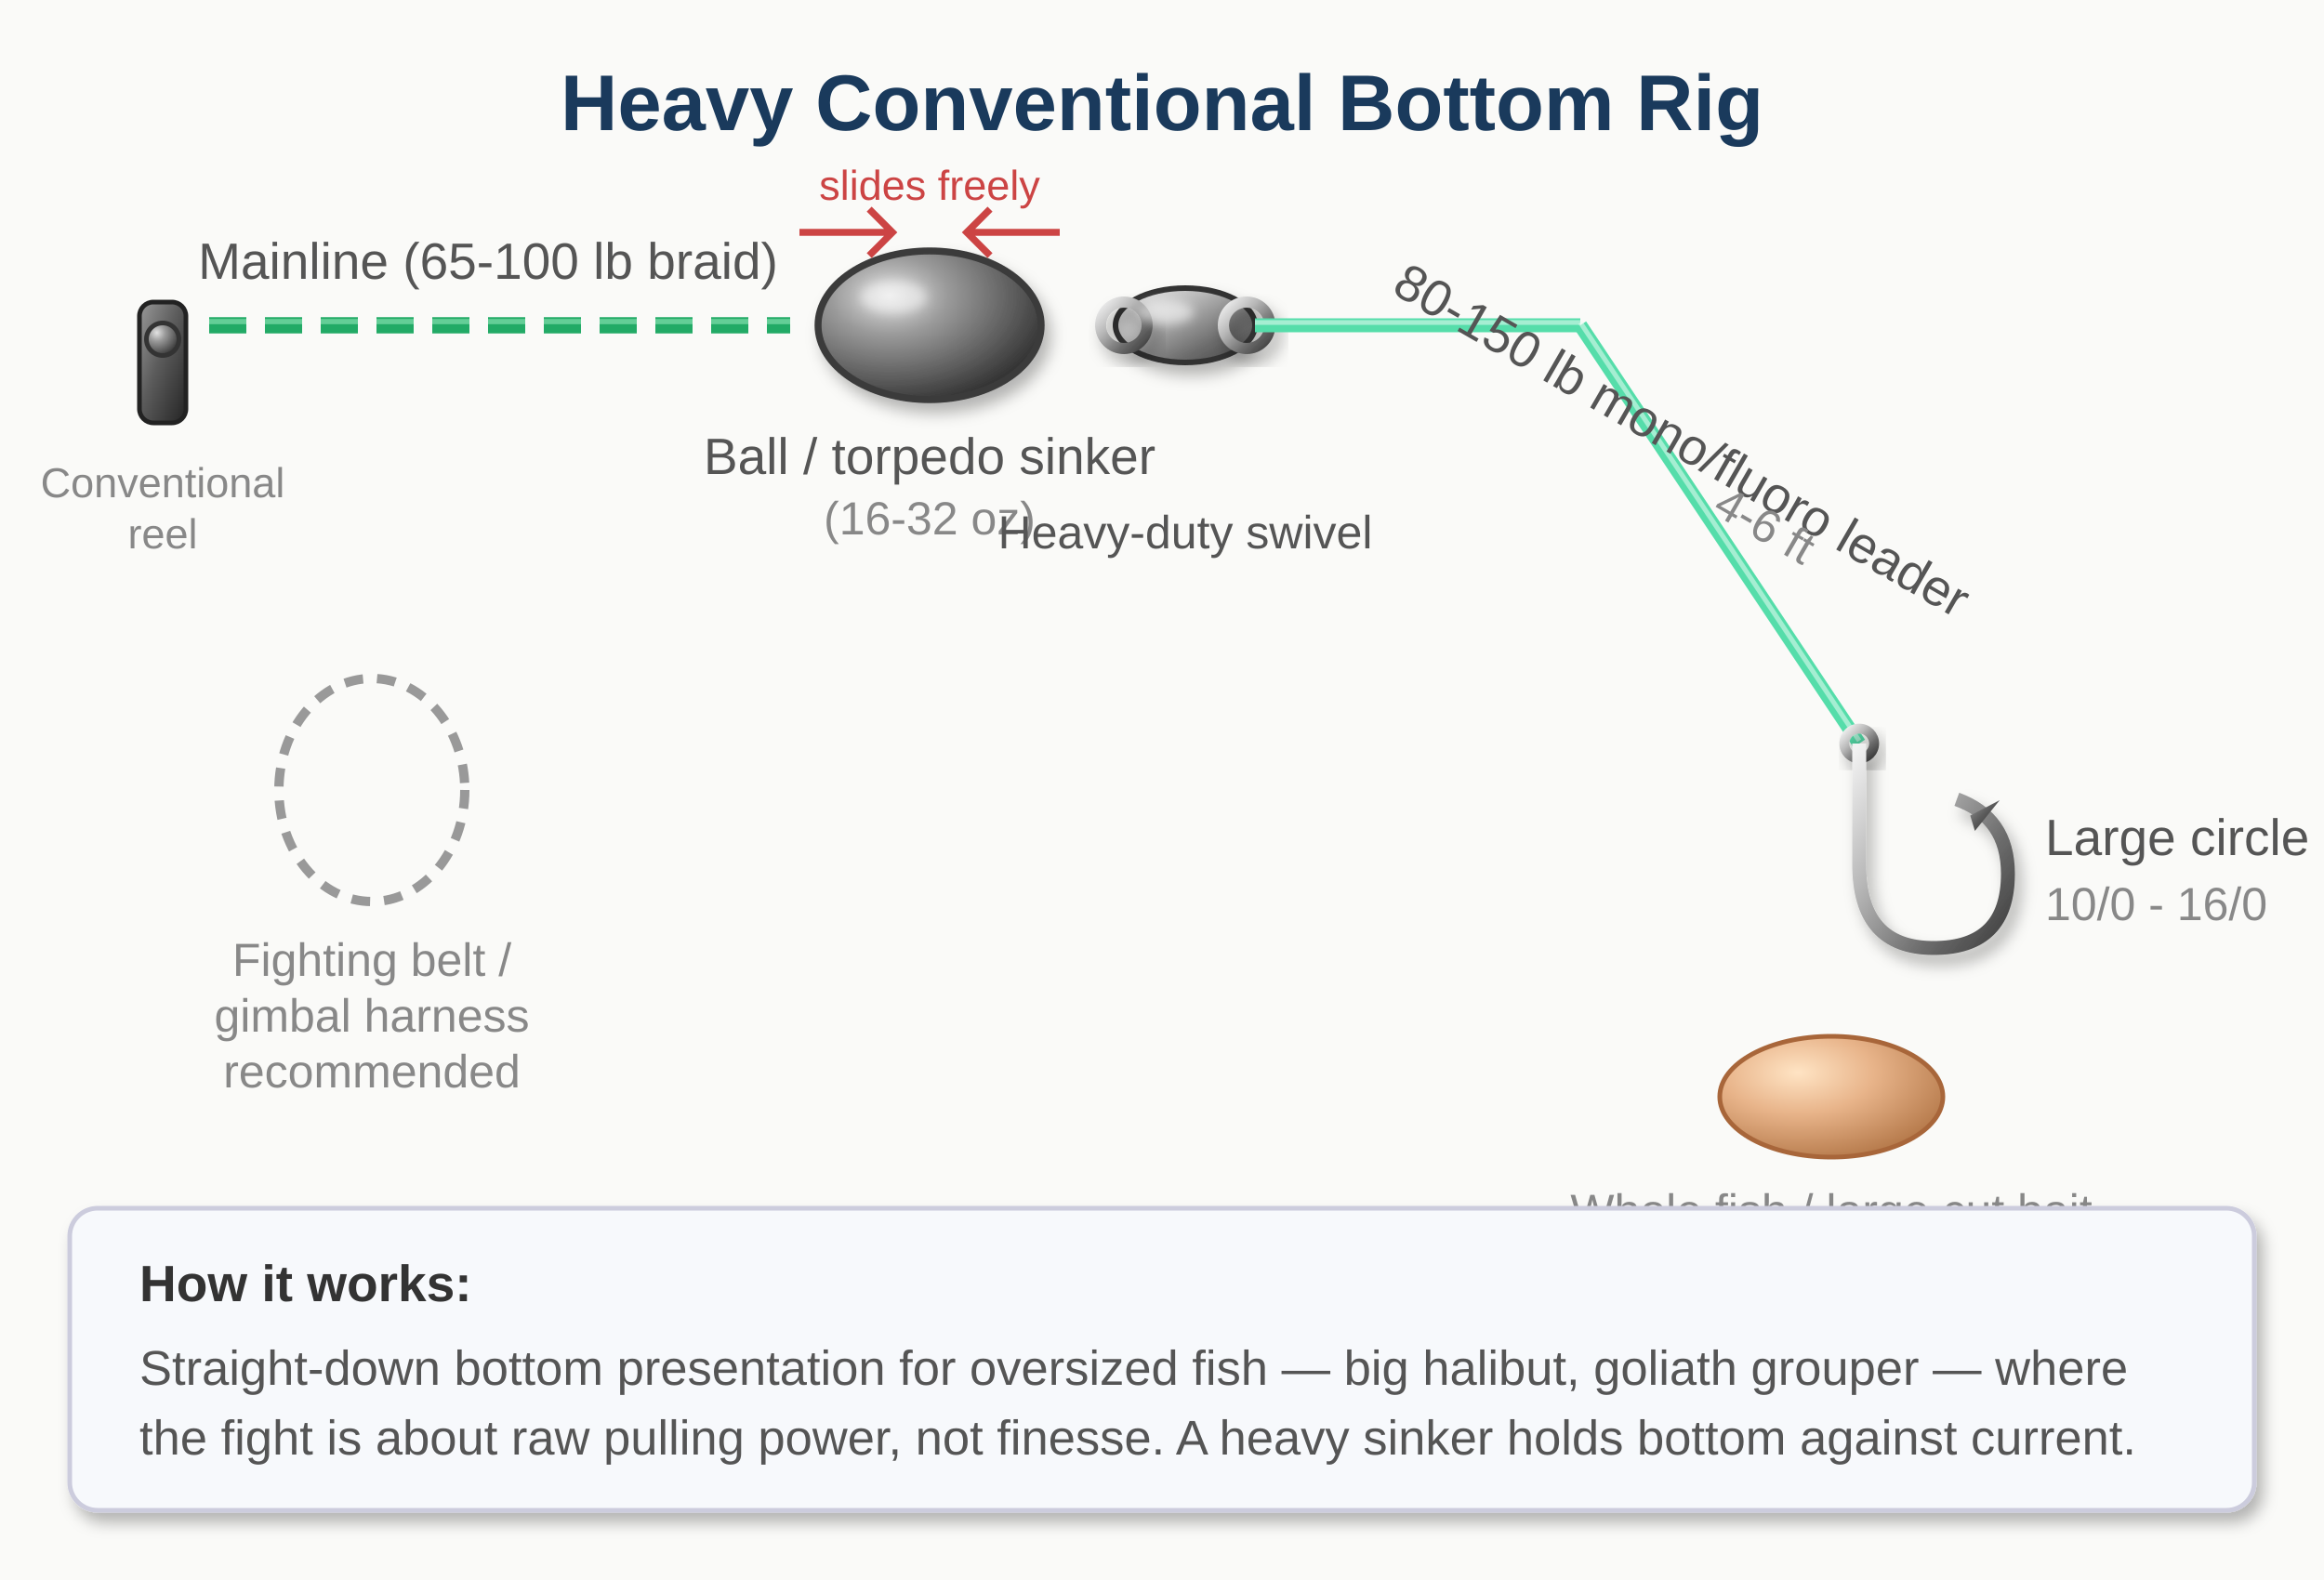
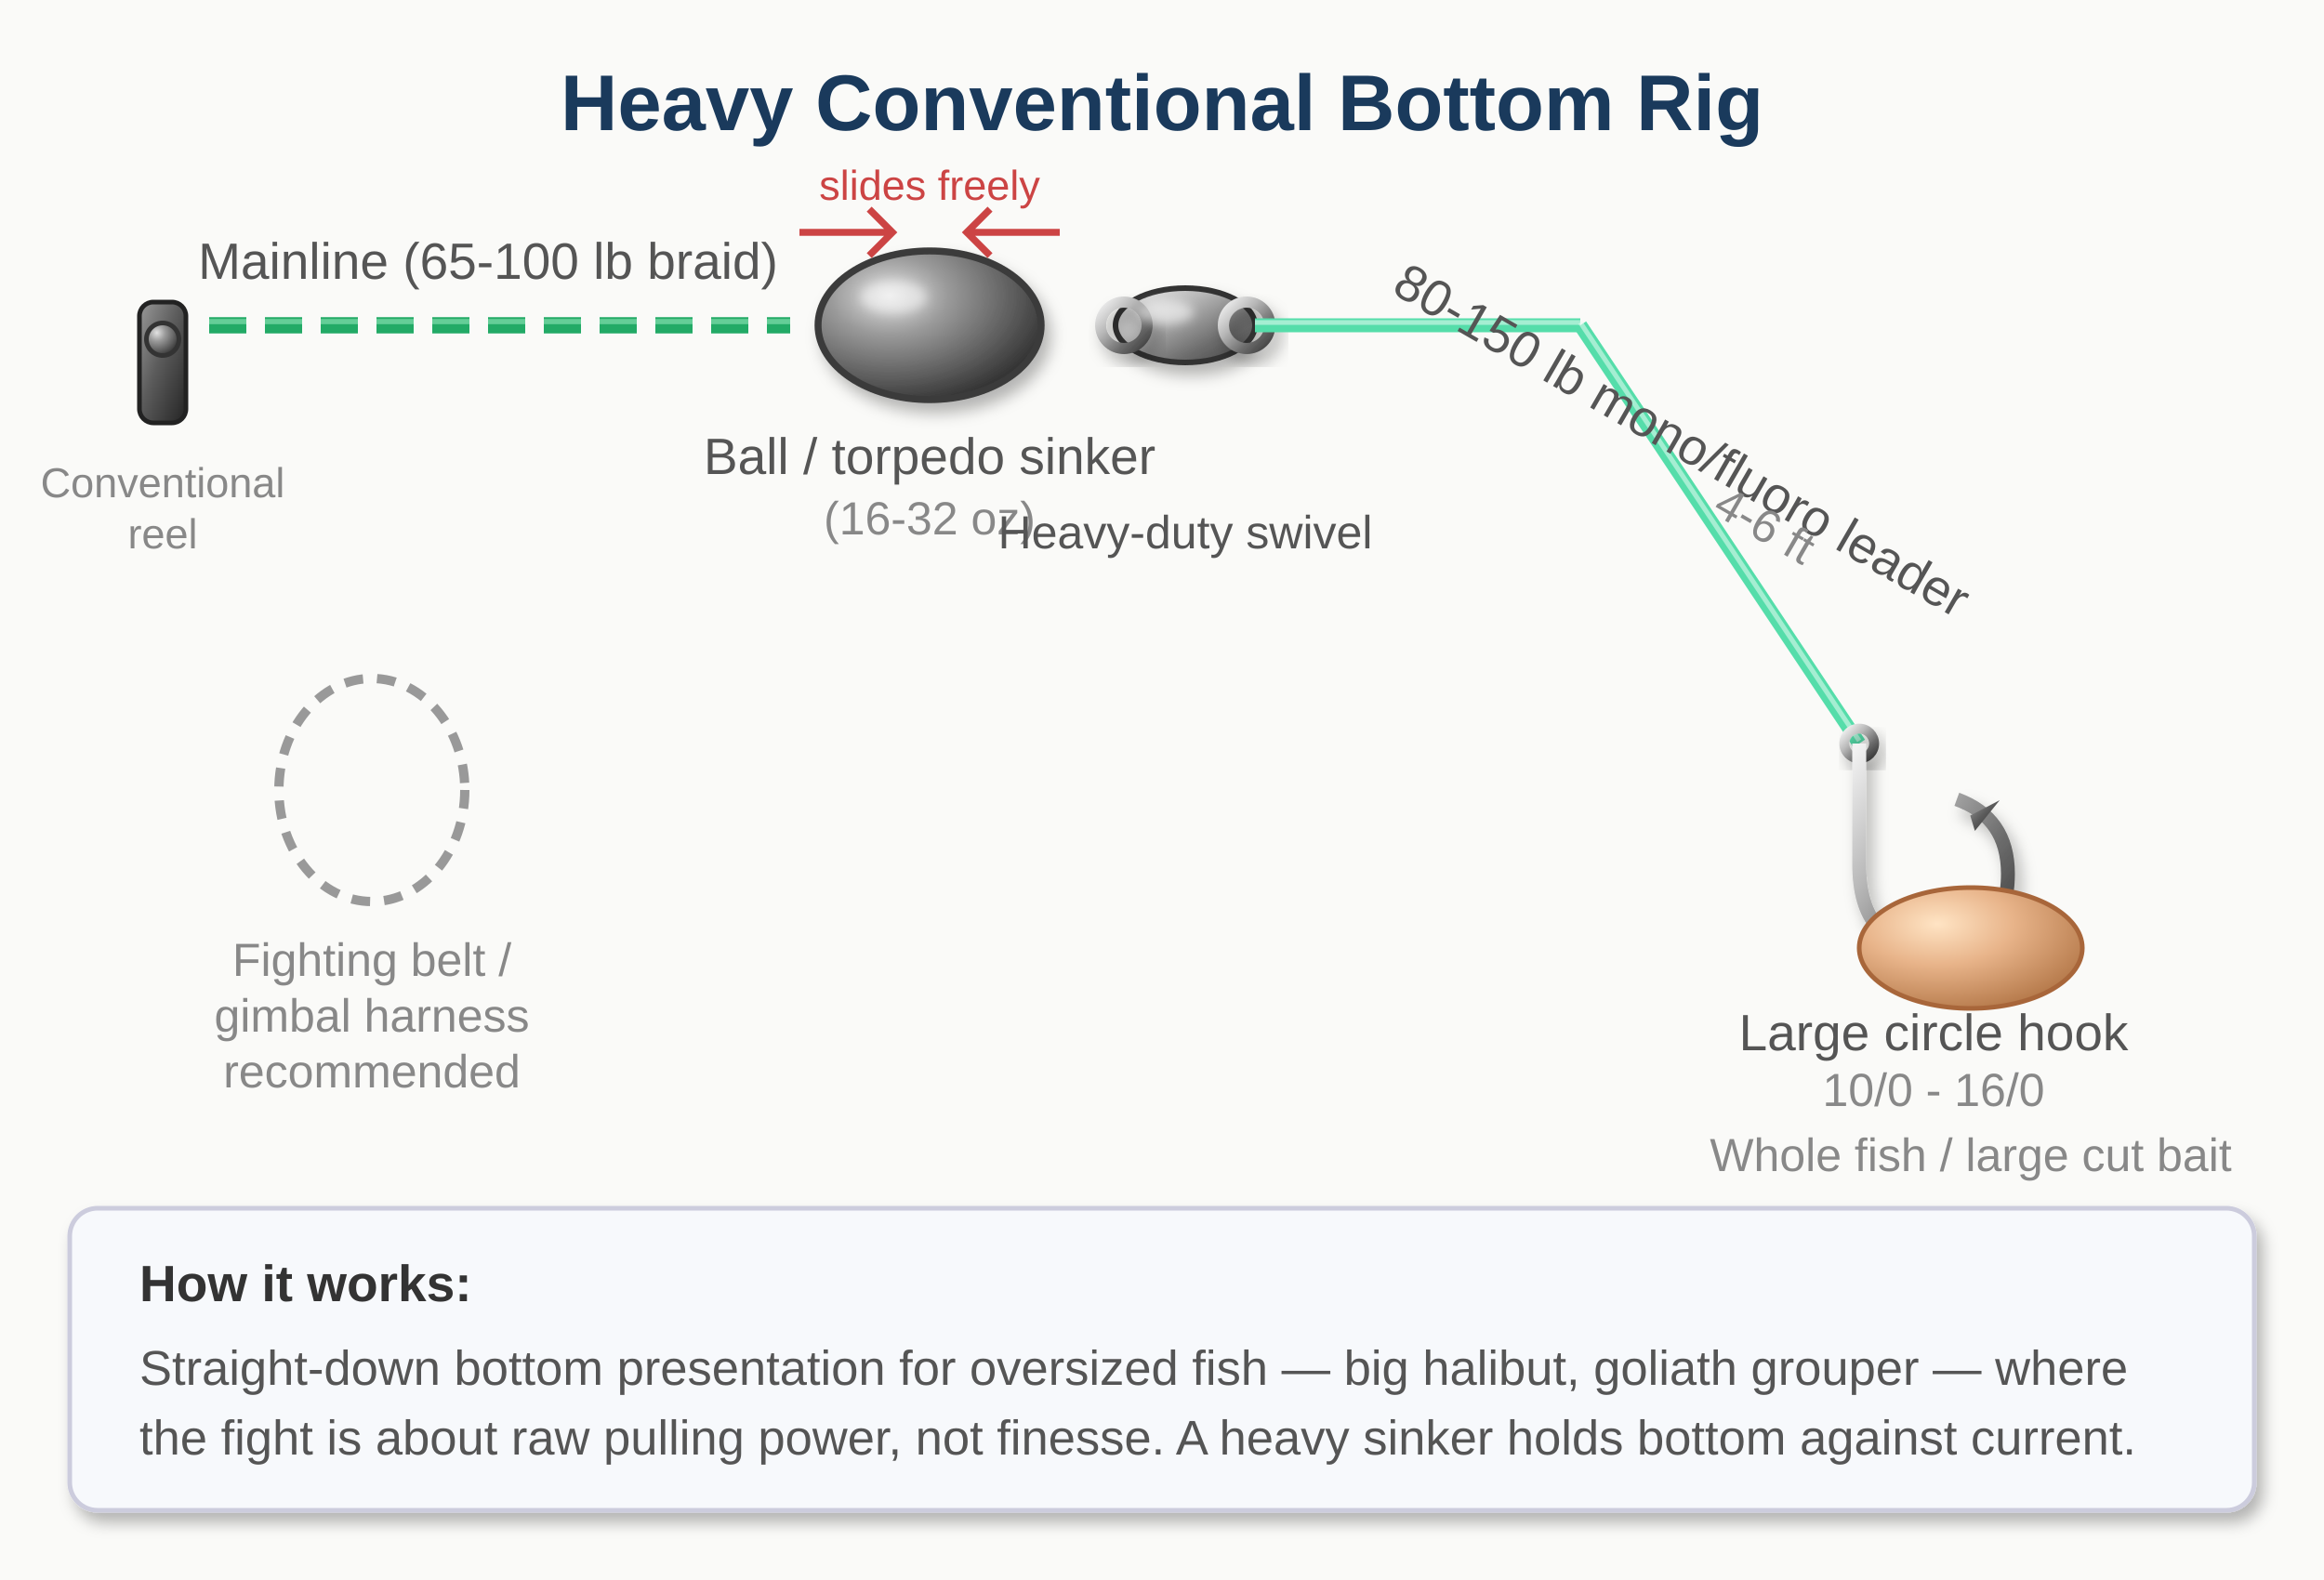
<svg xmlns="http://www.w3.org/2000/svg" viewBox="0 0 500 340" font-family="Arial, sans-serif">
  <rect x="0" y="0" width="500" height="340" fill="#FAFAF8" />
  <defs>
    <radialGradient id="baitGrad" cx="35%" cy="30%" r="75%">
      <stop offset="0%" stop-color="#ffe4c4" />
      <stop offset="45%" stop-color="#e8b48a" />
      <stop offset="100%" stop-color="#b5794a" />
    </radialGradient>
    <filter id="glossBlur" x="-60%" y="-60%" width="220%" height="220%">
      <feGaussianBlur stdDeviation="1.1" />
    </filter>
  </defs>
  <defs>
    <linearGradient id="steelGrad" x1="0%" y1="0%" x2="100%" y2="100%">
      <stop offset="0%" stop-color="#f2f2f2" />
      <stop offset="35%" stop-color="#b8b8b8" />
      <stop offset="70%" stop-color="#6e6e6e" />
      <stop offset="100%" stop-color="#3d3d3d" />
    </linearGradient>
    <linearGradient id="steelGradDark" x1="0%" y1="0%" x2="100%" y2="100%">
      <stop offset="0%" stop-color="#9a9a9a" />
      <stop offset="45%" stop-color="#5c5c5c" />
      <stop offset="100%" stop-color="#242424" />
    </linearGradient>
    <radialGradient id="leadGrad" cx="32%" cy="30%" r="75%">
      <stop offset="0%" stop-color="#e2e2e2" />
      <stop offset="35%" stop-color="#9a9a9a" />
      <stop offset="75%" stop-color="#5c5c5c" />
      <stop offset="100%" stop-color="#333333" />
    </radialGradient>
    <filter id="softShadow" x="-40%" y="-40%" width="180%" height="180%">
      <feDropShadow dx="1.4" dy="2.2" stdDeviation="1.6" flood-color="#000000" flood-opacity="0.28" />
    </filter>
  </defs>
  <text x="250" y="28" text-anchor="middle" font-size="17" font-weight="bold" fill="#1a3a5c">Heavy Conventional Bottom Rig</text>
  <g transform="translate(30, 55)">
    <rect x="0" y="10" width="10" height="26" rx="3" fill="url(#steelGradDark)" stroke="#222222" stroke-width="1" />
    <circle cx="5" cy="18" r="3.5" fill="url(#leadGrad)" stroke="#333333" stroke-width="1" />
    <text x="5" y="52" text-anchor="middle" font-size="9" fill="#888">Conventional</text>
    <text x="5" y="63" text-anchor="middle" font-size="9" fill="#888">reel</text>
  </g>
  <line x1="45" y1="70" x2="170" y2="70" stroke="#2a6" stroke-width="3.5" stroke-dasharray="8,4" />
  <line x1="45" y1="69.2" x2="170" y2="69.2" stroke="#8fe6b8" stroke-width="1.12" stroke-dasharray="8,4" opacity="0.6" />
  <text x="105" y="60" text-anchor="middle" font-size="11" fill="#555">Mainline (65-100 lb braid)</text>
  <ellipse cx="200" cy="70" rx="24" ry="16" fill="url(#leadGrad)" stroke="#3a3a3a" stroke-width="1.5" filter="url(#softShadow)" />
  <ellipse cx="192.3" cy="63.9" rx="7.2" ry="3.5" fill="#ffffff" opacity="0.5" filter="url(#glossBlur)" />
  <text x="200" y="102" text-anchor="middle" font-size="11" fill="#555">Ball / torpedo sinker</text>
  <text x="200" y="115" text-anchor="middle" font-size="10" fill="#888">(16-32 oz)</text>
  <path d="M172 50 L192 50 M187 45 L192 50 L187 55" fill="none" stroke="#c44" stroke-width="1.5" />
  <path d="M228 50 L208 50 M213 45 L208 50 L213 55" fill="none" stroke="#c44" stroke-width="1.5" />
  <text x="200" y="43" text-anchor="middle" font-size="9" fill="#c44">slides freely</text>
  <ellipse cx="255.0" cy="70.0" rx="15.0" ry="8.0" fill="url(#steelGrad)" stroke="#333333" stroke-width="1.2" filter="url(#softShadow)" />
  <circle cx="241.8" cy="70.0" r="5.0" fill="none" stroke="url(#steelGrad)" stroke-width="2.4" filter="url(#softShadow)" />
  <circle cx="268.2" cy="70.0" r="5.0" fill="none" stroke="url(#steelGrad)" stroke-width="2.4" filter="url(#softShadow)" />
  <ellipse cx="250.8" cy="67.2" rx="6.0" ry="2.6" fill="#ffffff" opacity="0.55" filter="url(#glossBlur)" />
  <text x="255" y="118" text-anchor="middle" font-size="10" fill="#555">Heavy-duty swivel</text>
  <line x1="270" y1="70" x2="340" y2="70" stroke="#5da" stroke-width="3" />
  <line x1="270" y1="69.4" x2="340" y2="69.4" stroke="#e8fbf3" stroke-width="1.02" opacity="0.55" />
  <line x1="340" y1="70" x2="400" y2="160" stroke="#5da" stroke-width="3" />
  <line x1="340" y1="69.4" x2="400" y2="159.4" stroke="#e8fbf3" stroke-width="1.02" opacity="0.55" />
  <text x="360" y="98" text-anchor="middle" font-size="11" fill="#555" transform="rotate(30, 360, 98)">80-150 lb mono/fluoro leader</text>
  <text x="378" y="116" text-anchor="middle" font-size="10" fill="#888" transform="rotate(30, 378, 116)">4-6 ft</text>
  <g transform="translate(400, 160)">
    <circle cx="0" cy="0" r="3.2" fill="none" stroke="url(#steelGrad)" stroke-width="2.16" filter="url(#softShadow)" />
    <path d="M0 0 L0 26 Q0 44 16 44 Q32 44 32 28 Q32 16 21 12" fill="none" stroke="url(#steelGrad)" stroke-width="3" filter="url(#softShadow)" />
    <path d="M23.89 15.50 L30.24 12.18 L24.89 18.80 Z" fill="url(#steelGradDark)" />
-     <text x="40" y="24" font-size="11" fill="#555">Large circle hook</text>
-     <text x="40" y="38" font-size="10" fill="#888">10/0 - 16/0</text>
+     <text x="16" y="66" text-anchor="middle" font-size="11" fill="#555">Large circle hook</text>
+     <text x="16" y="78" text-anchor="middle" font-size="10" fill="#888">10/0 - 16/0</text>
  </g>
-   <g transform="translate(378, 218)">
+   <g transform="translate(408, 186)">
    <ellipse cx="16" cy="18" rx="24" ry="13" fill="url(#baitGrad)" stroke="#a8663a" stroke-width="1" />
-     <text x="16" y="46" text-anchor="middle" font-size="10" fill="#888">Whole fish / large cut bait</text>
+     <text x="16" y="66" text-anchor="middle" font-size="10" fill="#888">Whole fish / large cut bait</text>
  </g>
  <g transform="translate(60, 150)">
    <ellipse cx="20" cy="20" rx="20" ry="24" fill="none" stroke="#999" stroke-width="2" stroke-dasharray="4,3" />
    <text x="20" y="60" text-anchor="middle" font-size="10" fill="#888">Fighting belt /</text>
    <text x="20" y="72" text-anchor="middle" font-size="10" fill="#888">gimbal harness</text>
    <text x="20" y="84" text-anchor="middle" font-size="10" fill="#888">recommended</text>
  </g>
  <rect x="15" y="260" width="470" height="65" rx="6" fill="#f7f9fc" stroke="#ccd" stroke-width="1" filter="url(#softShadow)" />
  <text x="30" y="280" font-size="11" fill="#333" font-weight="bold">How it works:</text>
  <text x="30" y="298" font-size="10.5" fill="#555">Straight-down bottom presentation for oversized fish — big halibut, goliath grouper — where</text>
  <text x="30" y="313" font-size="10.5" fill="#555">the fight is about raw pulling power, not finesse. A heavy sinker holds bottom against current.</text>
</svg>
